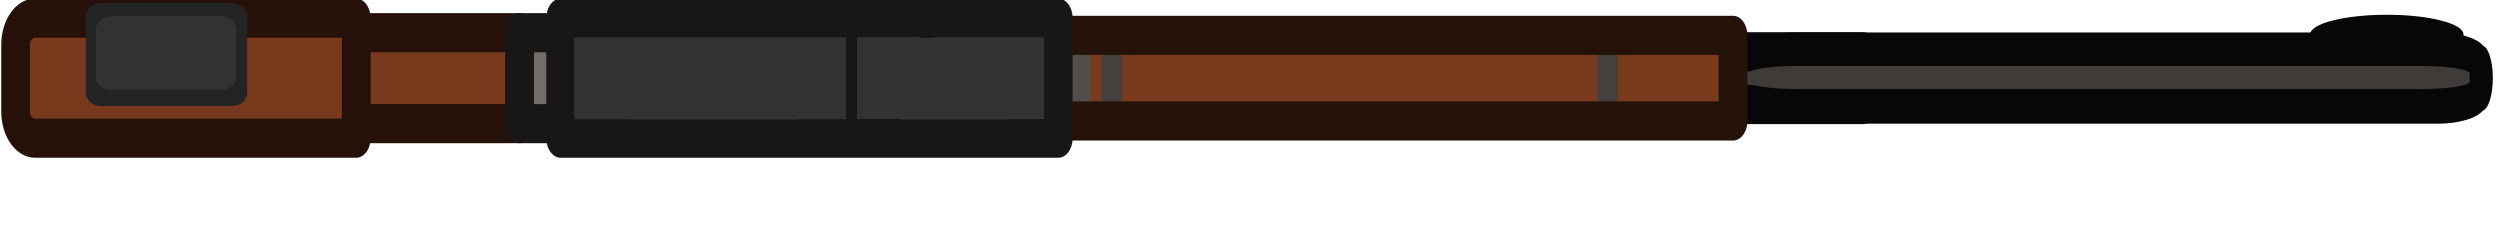
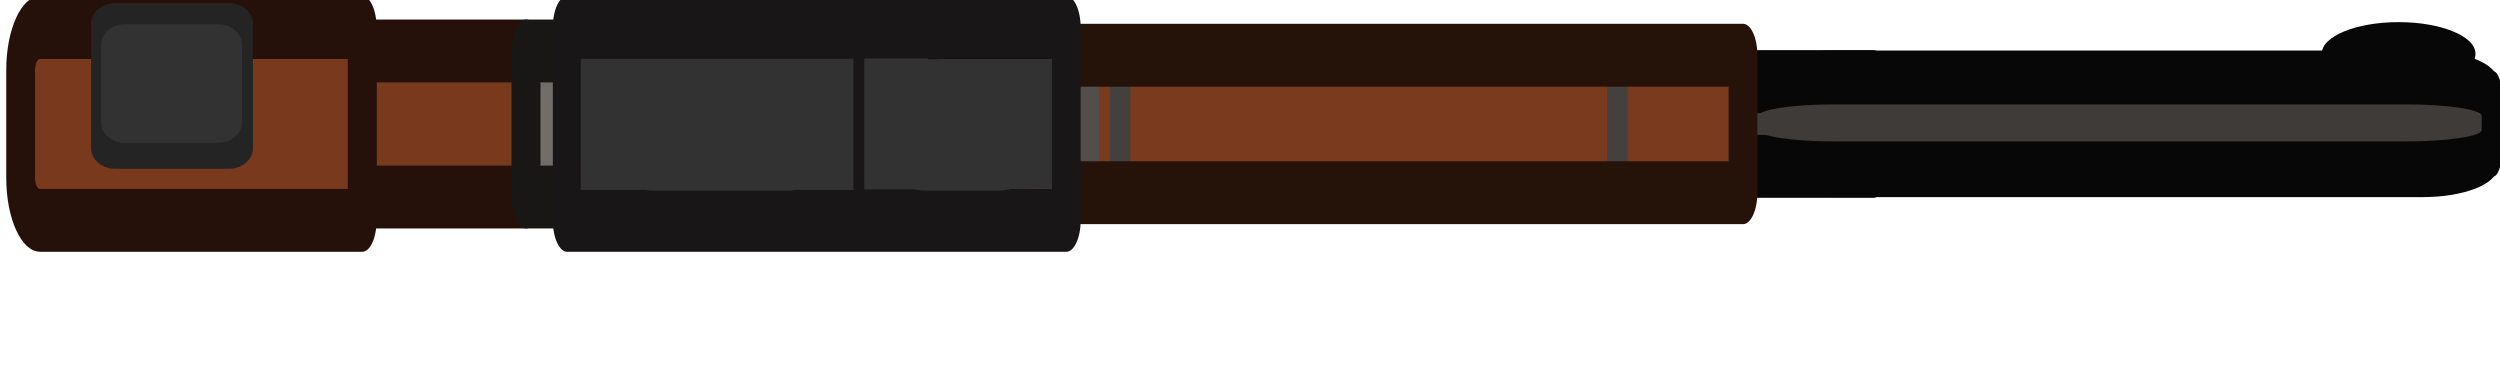
- <svg xmlns="http://www.w3.org/2000/svg" version="1.1" width="228.695" height="22.027" style="clip-rule:evenodd;fill-rule:evenodd;image-rendering:optimizeQuality;shape-rendering:geometricPrecision;text-rendering:geometricPrecision" id="svg66" xml:space="preserve">
+ <svg xmlns="http://www.w3.org/2000/svg" version="1.1" width="146.768" height="22.027" style="clip-rule:evenodd;fill-rule:evenodd;image-rendering:optimizeQuality;shape-rendering:geometricPrecision;text-rendering:geometricPrecision" id="svg66" xml:space="preserve">
  <defs id="defs70" />
-   <g id="g4" />
-   <g id="g20" transform="matrix(0,0.142316,-0.142316,0,241.7242,-108.8718)" />
-   <rect style="fill:#080707;fill-opacity:1;stroke:#171717;stroke-width:0.292;stroke-opacity:0" id="rect6" width="67.405" height="8.346" x="159.929" y="2.969" rx="4.366" ry="1.714" />
-   <g id="g16" transform="matrix(0.7504917,0,0,1.02316,0.1163732,-31.29374)" style="clip-rule:evenodd;fill-rule:evenodd;image-rendering:optimizeQuality;shape-rendering:geometricPrecision;text-rendering:geometricPrecision">
+   <g id="g4" transform="matrix(0.6436004,0,0,1.030822,0.2913813,-0.09319294)" />
+   <g id="g20" transform="matrix(0,0.1467025,-0.09159473,0,155.8651,-112.3207)" />
+   <rect style="fill:#080707;fill-opacity:1;stroke:#171717;stroke-width:0.238;stroke-opacity:0" id="rect6" width="43.382" height="8.604" x="103.222" y="2.968" rx="4.366" ry="1.714" />
+   <g id="g16" transform="matrix(0.4830167,0,0,1.054696,0.3662792,-32.35147)" style="clip-rule:evenodd;fill-rule:evenodd;image-rendering:optimizeQuality;shape-rendering:geometricPrecision;text-rendering:geometricPrecision">
    <rect style="fill:#3e3b38;fill-opacity:1;stroke:#080707;stroke-width:3.5;stroke-linecap:round;stroke-linejoin:round;stroke-dasharray:none;stroke-opacity:1" id="rect16" width="17.237" height="4.717" x="209.708" y="35.216" />
    <rect style="fill:#793a1d;fill-opacity:1;stroke:none;stroke-width:3.5;stroke-linecap:round;stroke-linejoin:round;stroke-dasharray:none;stroke-opacity:1" id="rect15" width="86.121" height="7.654" x="124.967" y="33.747" />
    <rect style="fill:#79391d;fill-opacity:1;stroke:#251109;stroke-width:3.5;stroke-linecap:round;stroke-linejoin:round;stroke-dasharray:none;stroke-opacity:1" id="rect2" width="19.924" height="8.131" x="43.264" y="33.509" />
    <path id="rect1" style="fill:#79391d;stroke:#251109;stroke-width:3.5;stroke-linecap:round;stroke-linejoin:round" d="M 4.114,32.208 H 43.264 V 42.94 H 4.114 A 2.364,2.364 0 0 1 1.75,40.576 V 34.572 a 2.364,2.364 0 0 1 2.364,-2.364 z" />
    <rect style="fill:#716d69;fill-opacity:1;stroke:#181716;stroke-width:3.5;stroke-linecap:round;stroke-linejoin:round;stroke-dasharray:none;stroke-opacity:1" id="rect3" width="5.67" height="8.131" x="63.189" y="33.509" />
    <path style="fill:none;fill-opacity:1;stroke:#44403d;stroke-width:2.5;stroke-linecap:butt;stroke-linejoin:round;stroke-dasharray:none;stroke-opacity:1" d="m 195.815,35.284 v 4.579" id="path15" />
    <path style="fill:none;fill-opacity:1;stroke:#44403d;stroke-width:2.5;stroke-linecap:butt;stroke-linejoin:round;stroke-dasharray:none;stroke-opacity:1" d="m 135.387,35.284 v 4.579" id="path12" />
    <path style="fill:none;fill-opacity:1;stroke:#524e4b;stroke-width:2.5;stroke-linecap:butt;stroke-linejoin:round;stroke-dasharray:none;stroke-opacity:1" d="m 131.548,35.284 v 4.579" id="path13" />
    <rect style="fill:none;fill-opacity:1;stroke:#251209;stroke-width:3.5;stroke-linecap:round;stroke-linejoin:round;stroke-dasharray:none;stroke-opacity:1" id="rect12" width="86.121" height="7.654" x="124.967" y="33.747" />
    <rect style="fill:#544e4e;fill-opacity:1;stroke:none;stroke-width:3.5;stroke-linecap:round;stroke-linejoin:round;stroke-dasharray:none;stroke-opacity:1" id="rect11" width="60.654" height="10.732" x="68.184" y="32.208" />
    <rect style="fill:#716d69;fill-opacity:1;stroke:#181616;stroke-width:1.5;stroke-linecap:round;stroke-linejoin:round;stroke-dasharray:none;stroke-opacity:1" id="rect5" width="15.509" height="5.784" x="78.38" y="37.467" />
    <path d="m 119.725,36.266 -6.896,-1.32 -0.142,-2.627 h -9.103 v 10.51 h 8.88 l 0.239,-2.404 7.022,-1.32 z" style="fill:#4d4946;fill-opacity:1;stroke:#181616;stroke-width:1.5;stroke-linecap:round;stroke-linejoin:round" id="path8" />
    <rect style="fill:none;fill-opacity:1;stroke:#181616;stroke-width:3.5;stroke-linecap:round;stroke-linejoin:round;stroke-dasharray:none;stroke-opacity:1" id="rect4" width="60.654" height="10.732" x="68.184" y="32.208" />
  </g>
-   <rect style="fill:#3e3b38;fill-opacity:1;stroke:#171717;stroke-width:0.186;stroke-opacity:0" id="rect7" width="65.961" height="2.112" x="159.959" y="6.035" rx="4.486" ry="0.675" />
-   <g stroke-width="2" fill="none" stroke-linecap="butt" id="g2" transform="translate(205,-23.09726)">
-     <path stroke="#52382c" vector-effect="non-scaling-stroke" d="m 54.89,50.29 a 0.55,0.55 0 0 0 0.45,0.73 q 0.62,0.07 1.53,-0.48 10.21,-6.15 20.09,-12.96 a 0.31,0.31 0 0 0 -0.11,-0.55 q -0.83,-0.17 -2.26,0.62 c -3.81,2.1 -18.45,9.12 -19.7,12.64" id="path1" />
-     <path stroke="#52382c" vector-effect="non-scaling-stroke" d="m 9.75,94.8 27.2,-29.55 a 0.46,0.46 0 0 0 -0.63,-0.66 c -2.82,2.36 -6.82,7.98 -10.58,8.03 q -0.46,0.01 -0.87,-0.18 C 23.07,71.62 22,72.73 21.3,74.4 q -1.58,3.8 -4.82,6.3 c -2.35,1.81 -6.74,8.08 -9.56,3.73 A 0.92,0.92 0 0 0 5.66,84.15 l -2.71,1.67 a 0.78,0.77 -35.1 0 0 -0.2,1.14 l 6.17,7.81 q 0.4,0.5 0.83,0.03" id="path2" />
-   </g>
-   <path fill="#323232" d="m 307.2,-4.647 q -0.08,0.13 -0.2,0.19 a 0.25,0.25 0 0 1 -0.27,-0.4 l 2.67,-2.92 q 0.42,-0.46 0.82,0.03 l 0.2,0.24 q 0.51,0.63 -0.21,1 -1.43,0.73 -2.78,1.62 -0.14,0.09 -0.23,0.24 z" id="path3" />
-   <path fill="#323232" d="m 205,63.633 v -1.3 l 4.84,-3.41 q 0.43,-0.3 0.55,-0.81 l 0.23,-0.97 q 0.14,-0.58 0.64,-0.9 c 5.46,-3.5 10.36,-6.65 16.42,-9.05 q 0.46,-0.18 0.92,0 c 4.32,1.67 8.39,-4.61 12.1,-9.26 q 0.31,-0.38 0.25,-0.87 c -0.26,-1.99 0.16,-3.45 2,-4.58 q 9.29,-5.7 18.97,-10.68 0.97,-0.5 1.14,-1.81 0.07,-0.52 0.58,-0.66 c 6.25,-1.58 10.71,-4.48 16.2,-7.58 q 15.32,-8.65 31.54,-18.08 a 0.72,0.72 0 0 1 0.8,0.06 q 0.91,0.69 0.52,1.44 -0.21,0.4 -0.96,0.84 -13.85,8.13 -28.06,16.26 a 0.64,0.64 0 0 0 0.28,1.2 q 0.56,0.04 1.3,-0.49 a 0.47,0.47 0 0 1 0.74,0.39 v 0.93 q 0,0.81 -0.68,0.36 l -0.82,-0.55 a 0.25,0.25 0 0 0 -0.36,0.32 l 0.24,0.5 q 0.23,0.5 -0.23,0.8 l -24.29,15.56 q -0.4,0.25 -0.27,0.7 0.2,0.76 -0.35,1.15 -2.98,2.08 -7.97,4.58 -0.44,0.23 -0.83,-0.08 -0.53,-0.42 -0.94,-0.23 c -3.45,1.55 0.53,5.04 -1.09,7.94 q -0.2,0.35 -2.02,1.89 c -1.04,0.89 -1.4,2.24 -2.22,3.18 q -2.1,2.41 -4.34,4.65 -0.35,0.35 -0.85,0.37 -2.83,0.06 -2.76,-2.76 a 0.42,0.42 0 0 0 -0.73,-0.3 l -21.35,22.93 q -0.38,0.4 -0.7,-0.05 z m 54.89,-36.44 a 0.55,0.55 0 0 0 0.45,0.73 q 0.62,0.07 1.53,-0.48 10.21,-6.15 20.09,-12.96 a 0.31,0.31 0 0 0 -0.11,-0.55 q -0.83,-0.17 -2.26,0.62 c -3.81,2.1 -18.45,9.12 -19.7,12.64 z m -5.92,7.68 q -1.61,0.16 -2.91,1.47 -0.46,0.46 0.19,0.41 1.89,-0.12 2.72,-1.88 1.86,-0.04 2.99,-1.46 0.37,-0.47 -0.22,-0.35 -1.92,0.4 -2.77,1.81 z m -39.22,36.83 27.2,-29.55 a 0.46,0.46 0 0 0 -0.63,-0.66 c -2.82,2.36 -6.82,7.98 -10.58,8.03 q -0.46,0.01 -0.87,-0.18 c -1.8,-0.82 -2.87,0.29 -3.57,1.96 q -1.58,3.8 -4.82,6.3 c -2.35,1.81 -6.74,8.08 -9.56,3.73 a 0.92,0.92 0 0 0 -1.26,-0.28 l -2.71,1.67 a 0.77,0.78 54.9 0 0 -0.2,1.14 l 6.17,7.81 q 0.4,0.5 0.83,0.03 z m 30.72,-26.98 -1.91,-0.63 a 0.48,0.47 82.6 0 0 -0.54,0.71 c 1.93,3.02 4.85,0.74 4.99,-2.01 a 1.35,1.35 0 0 0 -1.64,-1.39 q -1.44,0.31 -1.66,1.74 -0.07,0.41 0.29,0.62 l 0.71,0.43 a 0.291,0.291 0 0 1 -0.24,0.53 z m -1.525,4.074 a 1.11,1.11 0 0 0 -0.063,-1.569 l -0.059,-0.054 a 1.11,1.11 0 0 0 -1.569,0.063 l -4.679,5.071 a 1.11,1.11 0 0 0 0.063,1.569 l 0.059,0.054 a 1.11,1.11 0 0 0 1.569,-0.063 z" id="path4" />
-   <path fill="#713d25" d="m 259.89,27.193 c 1.25,-3.52 15.89,-10.54 19.7,-12.64 q 1.43,-0.79 2.26,-0.62 a 0.31,0.31 0 0 1 0.11,0.55 q -9.88,6.81 -20.09,12.96 -0.91,0.55 -1.53,0.48 a 0.55,0.55 0 0 1 -0.45,-0.73 z" id="path5" />
-   <path fill="#323232" d="m 239.72,36.343 q 0.84,1.52 -0.45,2.43 -1.17,0.83 -0.52,-0.45 0.41,-0.81 -0.2,-1.59 -0.39,-0.49 0.18,-0.74 0.29,-0.13 0.57,-0.03 0.25,0.08 0.42,0.38 z" id="path6" />
-   <path fill="#713d25" d="m 241.95,42.153 -27.2,29.55 q -0.43,0.47 -0.83,-0.03 l -6.17,-7.81 a 0.77,0.78 54.9 0 1 0.2,-1.14 l 2.71,-1.67 a 0.92,0.92 0 0 1 1.26,0.28 c 2.82,4.35 7.21,-1.92 9.56,-3.73 q 3.24,-2.5 4.82,-6.3 c 0.7,-1.67 1.77,-2.78 3.57,-1.96 q 0.41,0.19 0.87,0.18 c 3.76,-0.05 7.76,-5.67 10.58,-8.03 a 0.46,0.46 0 0 1 0.63,0.66 z" id="path7" />
-   <path style="fill:#323232;fill-opacity:1;stroke:#171717;stroke-width:0.027;stroke-opacity:0" d="M 52.523,7.173 V 3.438 h 12.437 12.437 v 3.734 3.734 h -3.126 -3.126 V 8.915 c 0,-1.77 -0.03,-2.028 -0.266,-2.324 -0.258,-0.322 -0.443,-0.332 -6.119,-0.332 -5.675,0 -5.861,0.01 -6.119,0.332 -0.236,0.295 -0.266,0.553 -0.266,2.324 v 1.992 h -2.926 -2.926 z" id="path10" />
-   <path style="fill:#323232;fill-opacity:1;stroke:#171717;stroke-width:0.009;stroke-opacity:0" d="M 59.511,9.347 V 7.821 h 5.243 5.243 v 1.526 1.526 h -5.243 -5.243 z" id="path14" />
-   <path style="fill:#323232;fill-opacity:1;stroke:#171717;stroke-width:0.009;stroke-opacity:0" d="M 78.416,7.146 V 3.42 h 2.886 2.886 l 0.029,0.22 c 0.016,0.121 0.029,0.392 0.03,0.601 7.59e-4,0.414 0.094,0.684 0.292,0.844 0.059,0.048 1.134,0.355 2.389,0.681 1.254,0.327 2.328,0.609 2.387,0.627 0.104,0.032 0.106,0.05 0.106,0.872 v 0.84 l -0.223,0.06 c -0.123,0.033 -1.218,0.313 -2.434,0.624 -1.448,0.37 -2.251,0.6 -2.328,0.669 -0.18,0.161 -0.277,0.462 -0.309,0.961 l -0.029,0.455 h -2.841 -2.841 z" id="path16" />
-   <path style="fill:#323232;fill-opacity:1;stroke:#171717;stroke-width:0.009;stroke-opacity:0" d="m 85.188,10.784 c 0,-0.049 0.008,-0.088 0.019,-0.088 0.091,0 4.881,-1.253 4.983,-1.303 0.074,-0.037 0.175,-0.148 0.223,-0.247 0.081,-0.166 0.088,-0.321 0.088,-1.871 C 90.502,5.46 90.486,5.328 90.254,5.172 90.196,5.132 89.075,4.82 87.763,4.476 86.451,4.133 85.368,3.84 85.356,3.826 85.345,3.812 85.329,3.722 85.321,3.625 l -0.015,-0.176 h 5.102 5.102 V 7.146 10.843 L 90.349,10.858 c -4.568,0.013 -5.161,0.005 -5.161,-0.073 z" id="path17" />
-   <rect style="fill:#242424;fill-opacity:1;stroke:#171717;stroke-width:0.138;stroke-opacity:0" id="rect18" width="14.765" height="9.423" x="7.855" y="0.277" rx="1.38" ry="1.213" />
-   <rect style="clip-rule:evenodd;fill:#323232;fill-opacity:1;fill-rule:evenodd;stroke:#171717;stroke-width:0.138;stroke-opacity:0;image-rendering:optimizeQuality;shape-rendering:geometricPrecision;text-rendering:geometricPrecision" id="rect17" width="12.849" height="6.751" x="8.771" y="1.472" rx="1.38" ry="1.213" />
-   <ellipse style="fill:#080707;fill-opacity:1;stroke:#171717;stroke-width:0.188;stroke-opacity:0" id="path18" cx="227.007" cy="7.146" rx="1.033" ry="2.992" />
-   <ellipse style="fill:#080707;fill-opacity:1;stroke:#171717;stroke-width:0.286;stroke-opacity:0" id="path19" cx="218.342" cy="3.148" rx="7.013" ry="1.798" />
-   <rect style="fill:#323232;fill-opacity:1;stroke:#171717;stroke-width:0.179;stroke-opacity:0" id="rect19" width="18.384" height="6.051" x="56.075" y="4.899" rx="1.995" ry="1.406" />
-   <rect style="fill:#323232;fill-opacity:1;stroke:#171717;stroke-width:0.187;stroke-opacity:0" id="rect20" width="12.901" height="7.484" x="80.86" y="3.462" rx="1.994" ry="1.535" />
+   <rect style="fill:#3e3b38;fill-opacity:1;stroke:#171717;stroke-width:0.151;stroke-opacity:0" id="rect7" width="42.453" height="2.177" x="103.241" y="6.127" rx="4.486" ry="0.675" />
+   <path style="fill:#323232;fill-opacity:1;stroke:#171717;stroke-width:0.022;stroke-opacity:0" d="M 34.095,7.3 V 3.451 h 8.004 8.004 V 7.3 11.15 H 48.092 46.08 V 9.097 c 0,-1.825 -0.019,-2.091 -0.171,-2.395 C 45.743,6.37 45.623,6.36 41.971,6.36 c -3.653,0 -3.772,0.01 -3.938,0.342 -0.152,0.304 -0.171,0.57 -0.171,2.395 v 2.053 h -1.883 -1.883 z" id="path10" />
+   <path style="fill:#323232;fill-opacity:1;stroke:#171717;stroke-width:0.008;stroke-opacity:0" d="M 38.593,9.541 V 7.969 h 3.375 3.375 V 9.541 11.114 H 41.967 38.593 Z" id="path14" />
+   <path style="fill:#323232;fill-opacity:1;stroke:#171717;stroke-width:0.008;stroke-opacity:0" d="M 50.76,7.273 V 3.432 h 1.857 1.857 l 0.019,0.227 c 0.01,0.125 0.019,0.404 0.019,0.62 4.89e-4,0.427 0.061,0.705 0.188,0.87 0.038,0.049 0.73,0.365 1.537,0.702 0.807,0.337 1.499,0.628 1.536,0.646 0.067,0.032 0.068,0.051 0.068,0.899 v 0.865 l -0.144,0.062 c -0.079,0.034 -0.784,0.323 -1.566,0.643 -0.932,0.381 -1.449,0.619 -1.498,0.689 -0.116,0.166 -0.178,0.476 -0.199,0.99 l -0.018,0.469 h -1.829 -1.829 z" id="path16" />
+   <path style="fill:#323232;fill-opacity:1;stroke:#171717;stroke-width:0.008;stroke-opacity:0" d="m 55.118,11.024 c 0,-0.05 0.007,-0.091 0.012,-0.091 0.058,0 3.141,-1.291 3.207,-1.343 0.048,-0.038 0.112,-0.152 0.144,-0.255 0.052,-0.171 0.057,-0.331 0.057,-1.928 C 58.538,5.535 58.528,5.399 58.379,5.238 58.342,5.198 57.62,4.875 56.776,4.521 55.931,4.167 55.234,3.865 55.227,3.851 55.219,3.836 55.209,3.743 55.204,3.644 l -0.01,-0.181 h 3.284 3.284 v 3.811 3.811 l -3.322,0.015 c -2.94,0.013 -3.322,0.005 -3.322,-0.076 z" id="path17" />
+   <rect style="fill:#242424;fill-opacity:1;stroke:#171717;stroke-width:0.113;stroke-opacity:0" id="rect18" width="9.503" height="9.713" x="5.347" y="0.192" rx="1.38" ry="1.213" />
+   <rect style="clip-rule:evenodd;fill:#323232;fill-opacity:1;fill-rule:evenodd;stroke:#171717;stroke-width:0.113;stroke-opacity:0;image-rendering:optimizeQuality;shape-rendering:geometricPrecision;text-rendering:geometricPrecision" id="rect17" width="8.27" height="6.959" x="5.936" y="1.424" rx="1.38" ry="1.213" />
+   <ellipse style="fill:#080707;fill-opacity:1;stroke:#171717;stroke-width:0.153;stroke-opacity:0" id="path18" cx="146.393" cy="7.273" rx="0.665" ry="3.084" />
+   <ellipse style="fill:#080707;fill-opacity:1;stroke:#171717;stroke-width:0.233;stroke-opacity:0" id="path19" cx="140.816" cy="3.152" rx="4.514" ry="1.853" />
+   <rect style="fill:#323232;fill-opacity:1;stroke:#171717;stroke-width:0.146;stroke-opacity:0" id="rect19" width="11.832" height="6.238" x="36.381" y="4.956" rx="1.995" ry="1.406" />
+   <rect style="fill:#323232;fill-opacity:1;stroke:#171717;stroke-width:0.152;stroke-opacity:0" id="rect20" width="8.303" height="7.715" x="52.333" y="3.475" rx="1.994" ry="1.535" />
</svg>
